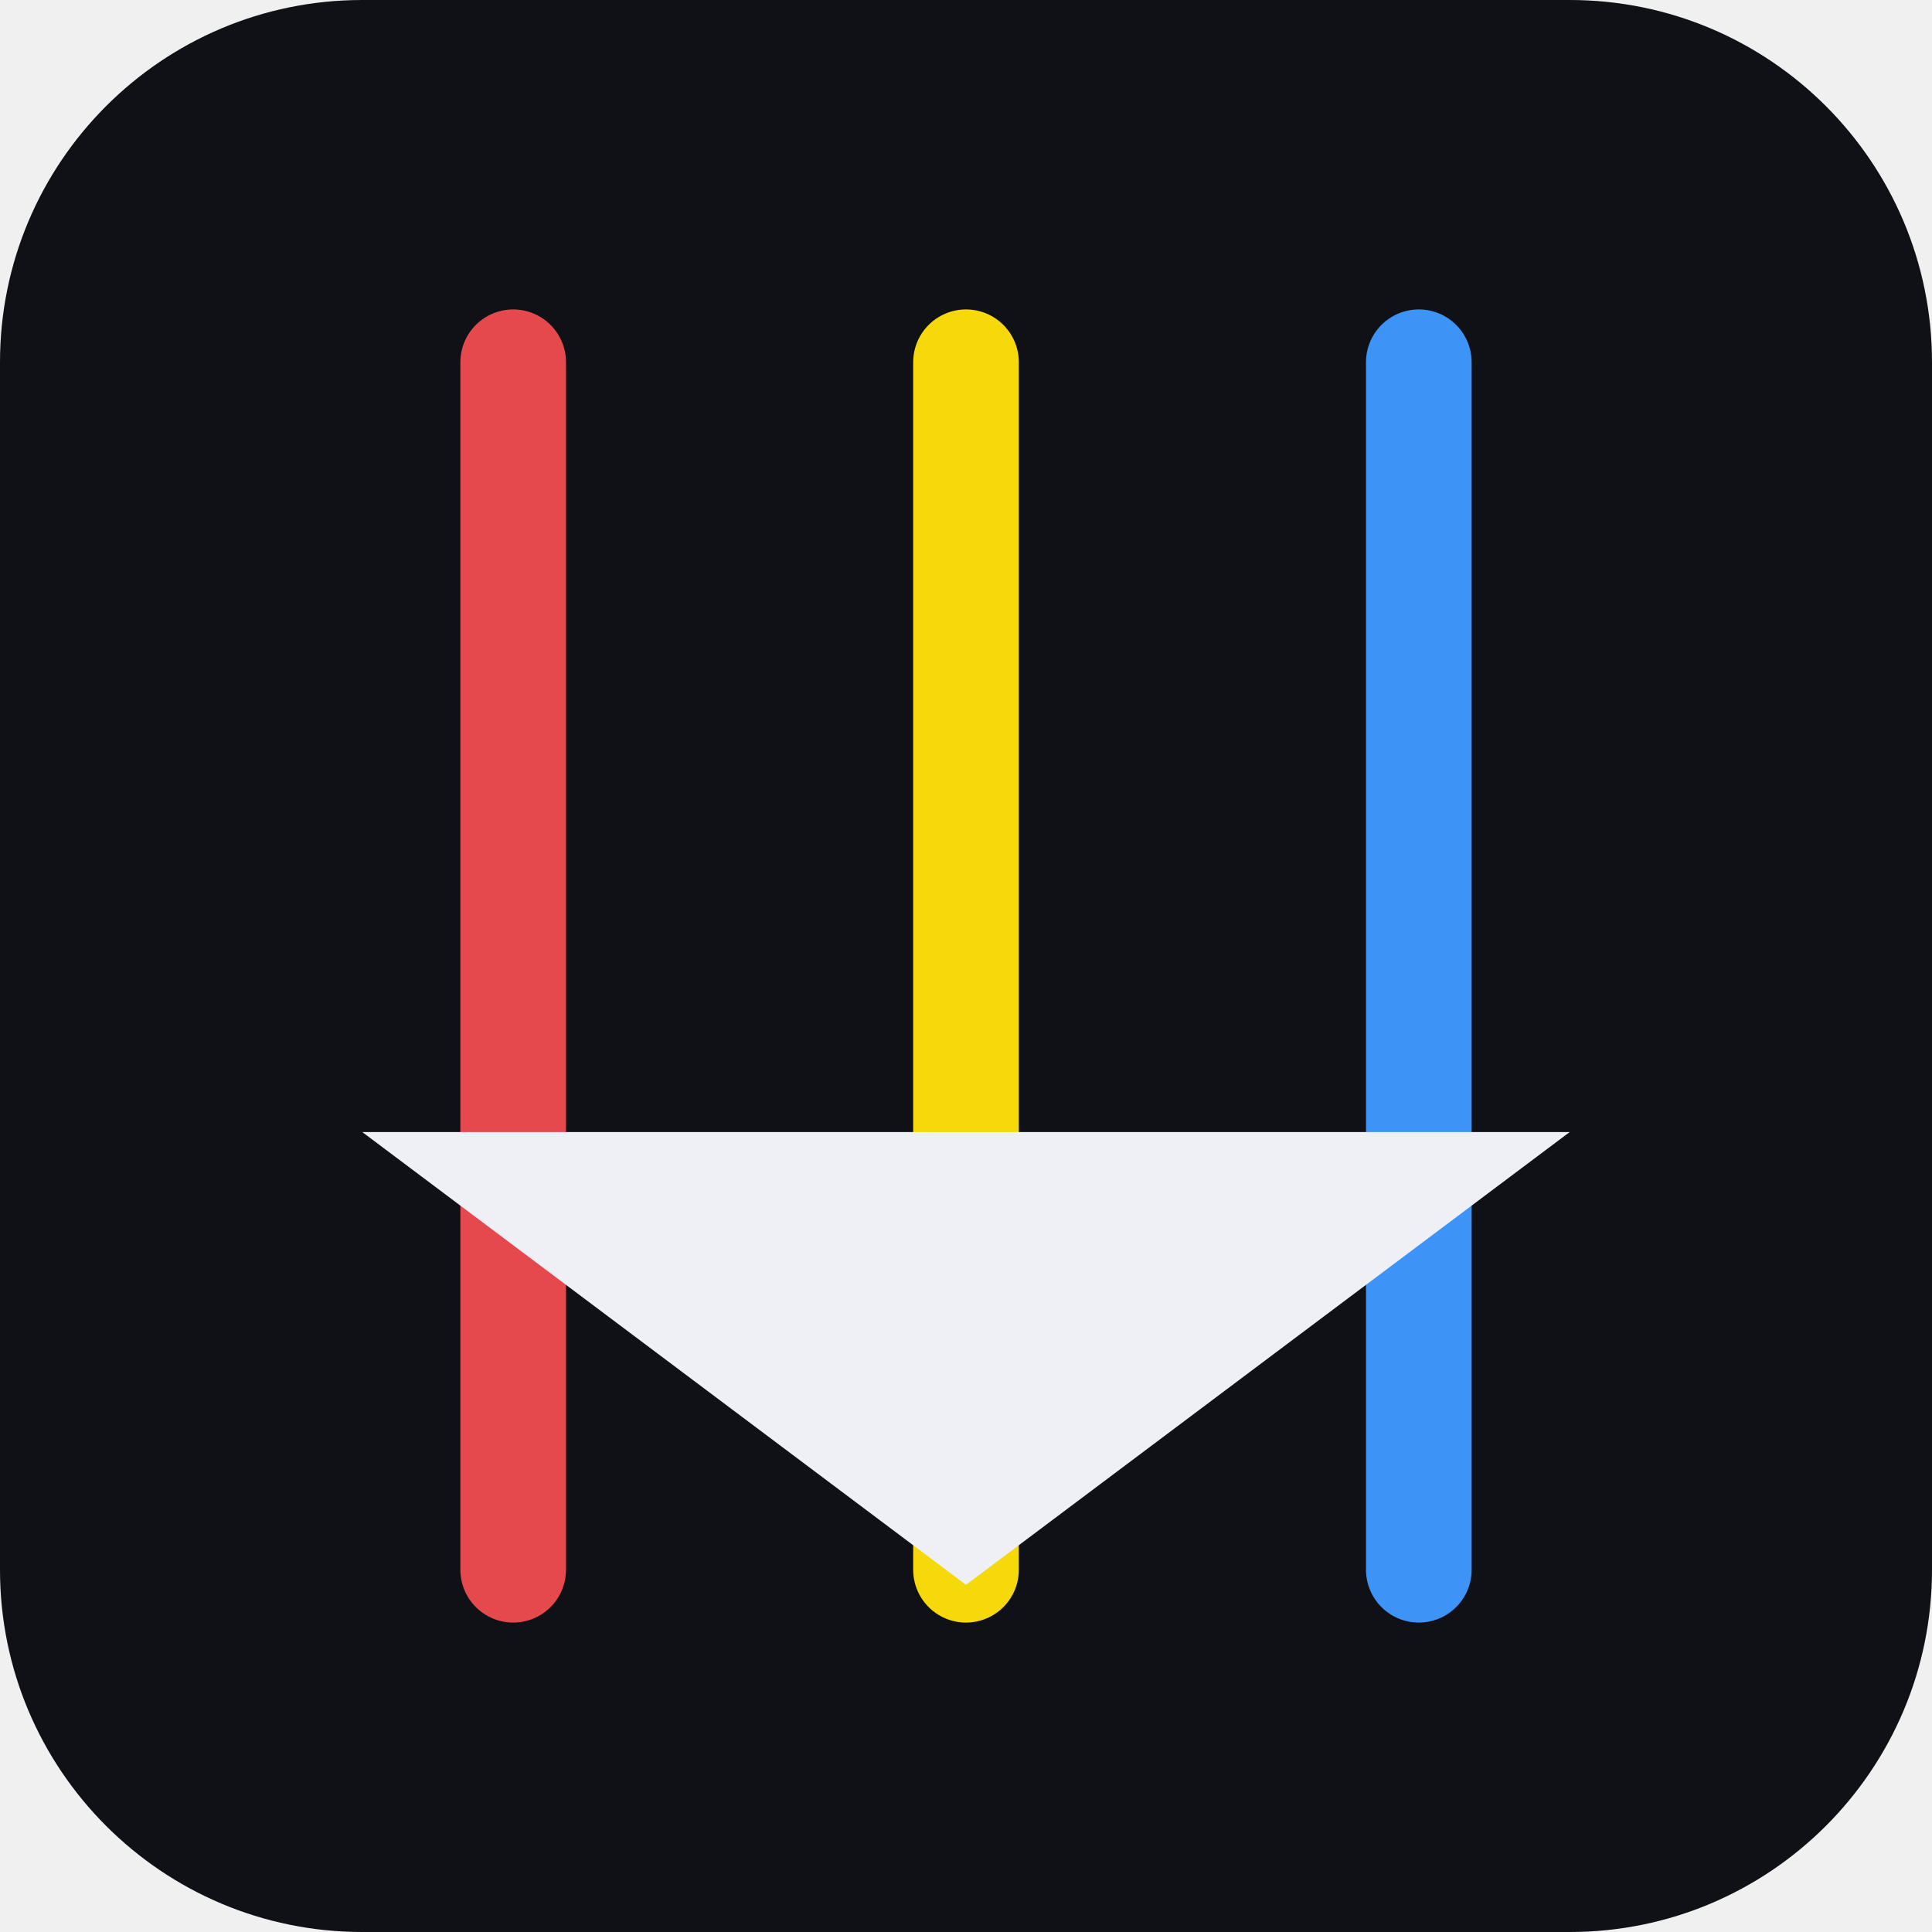
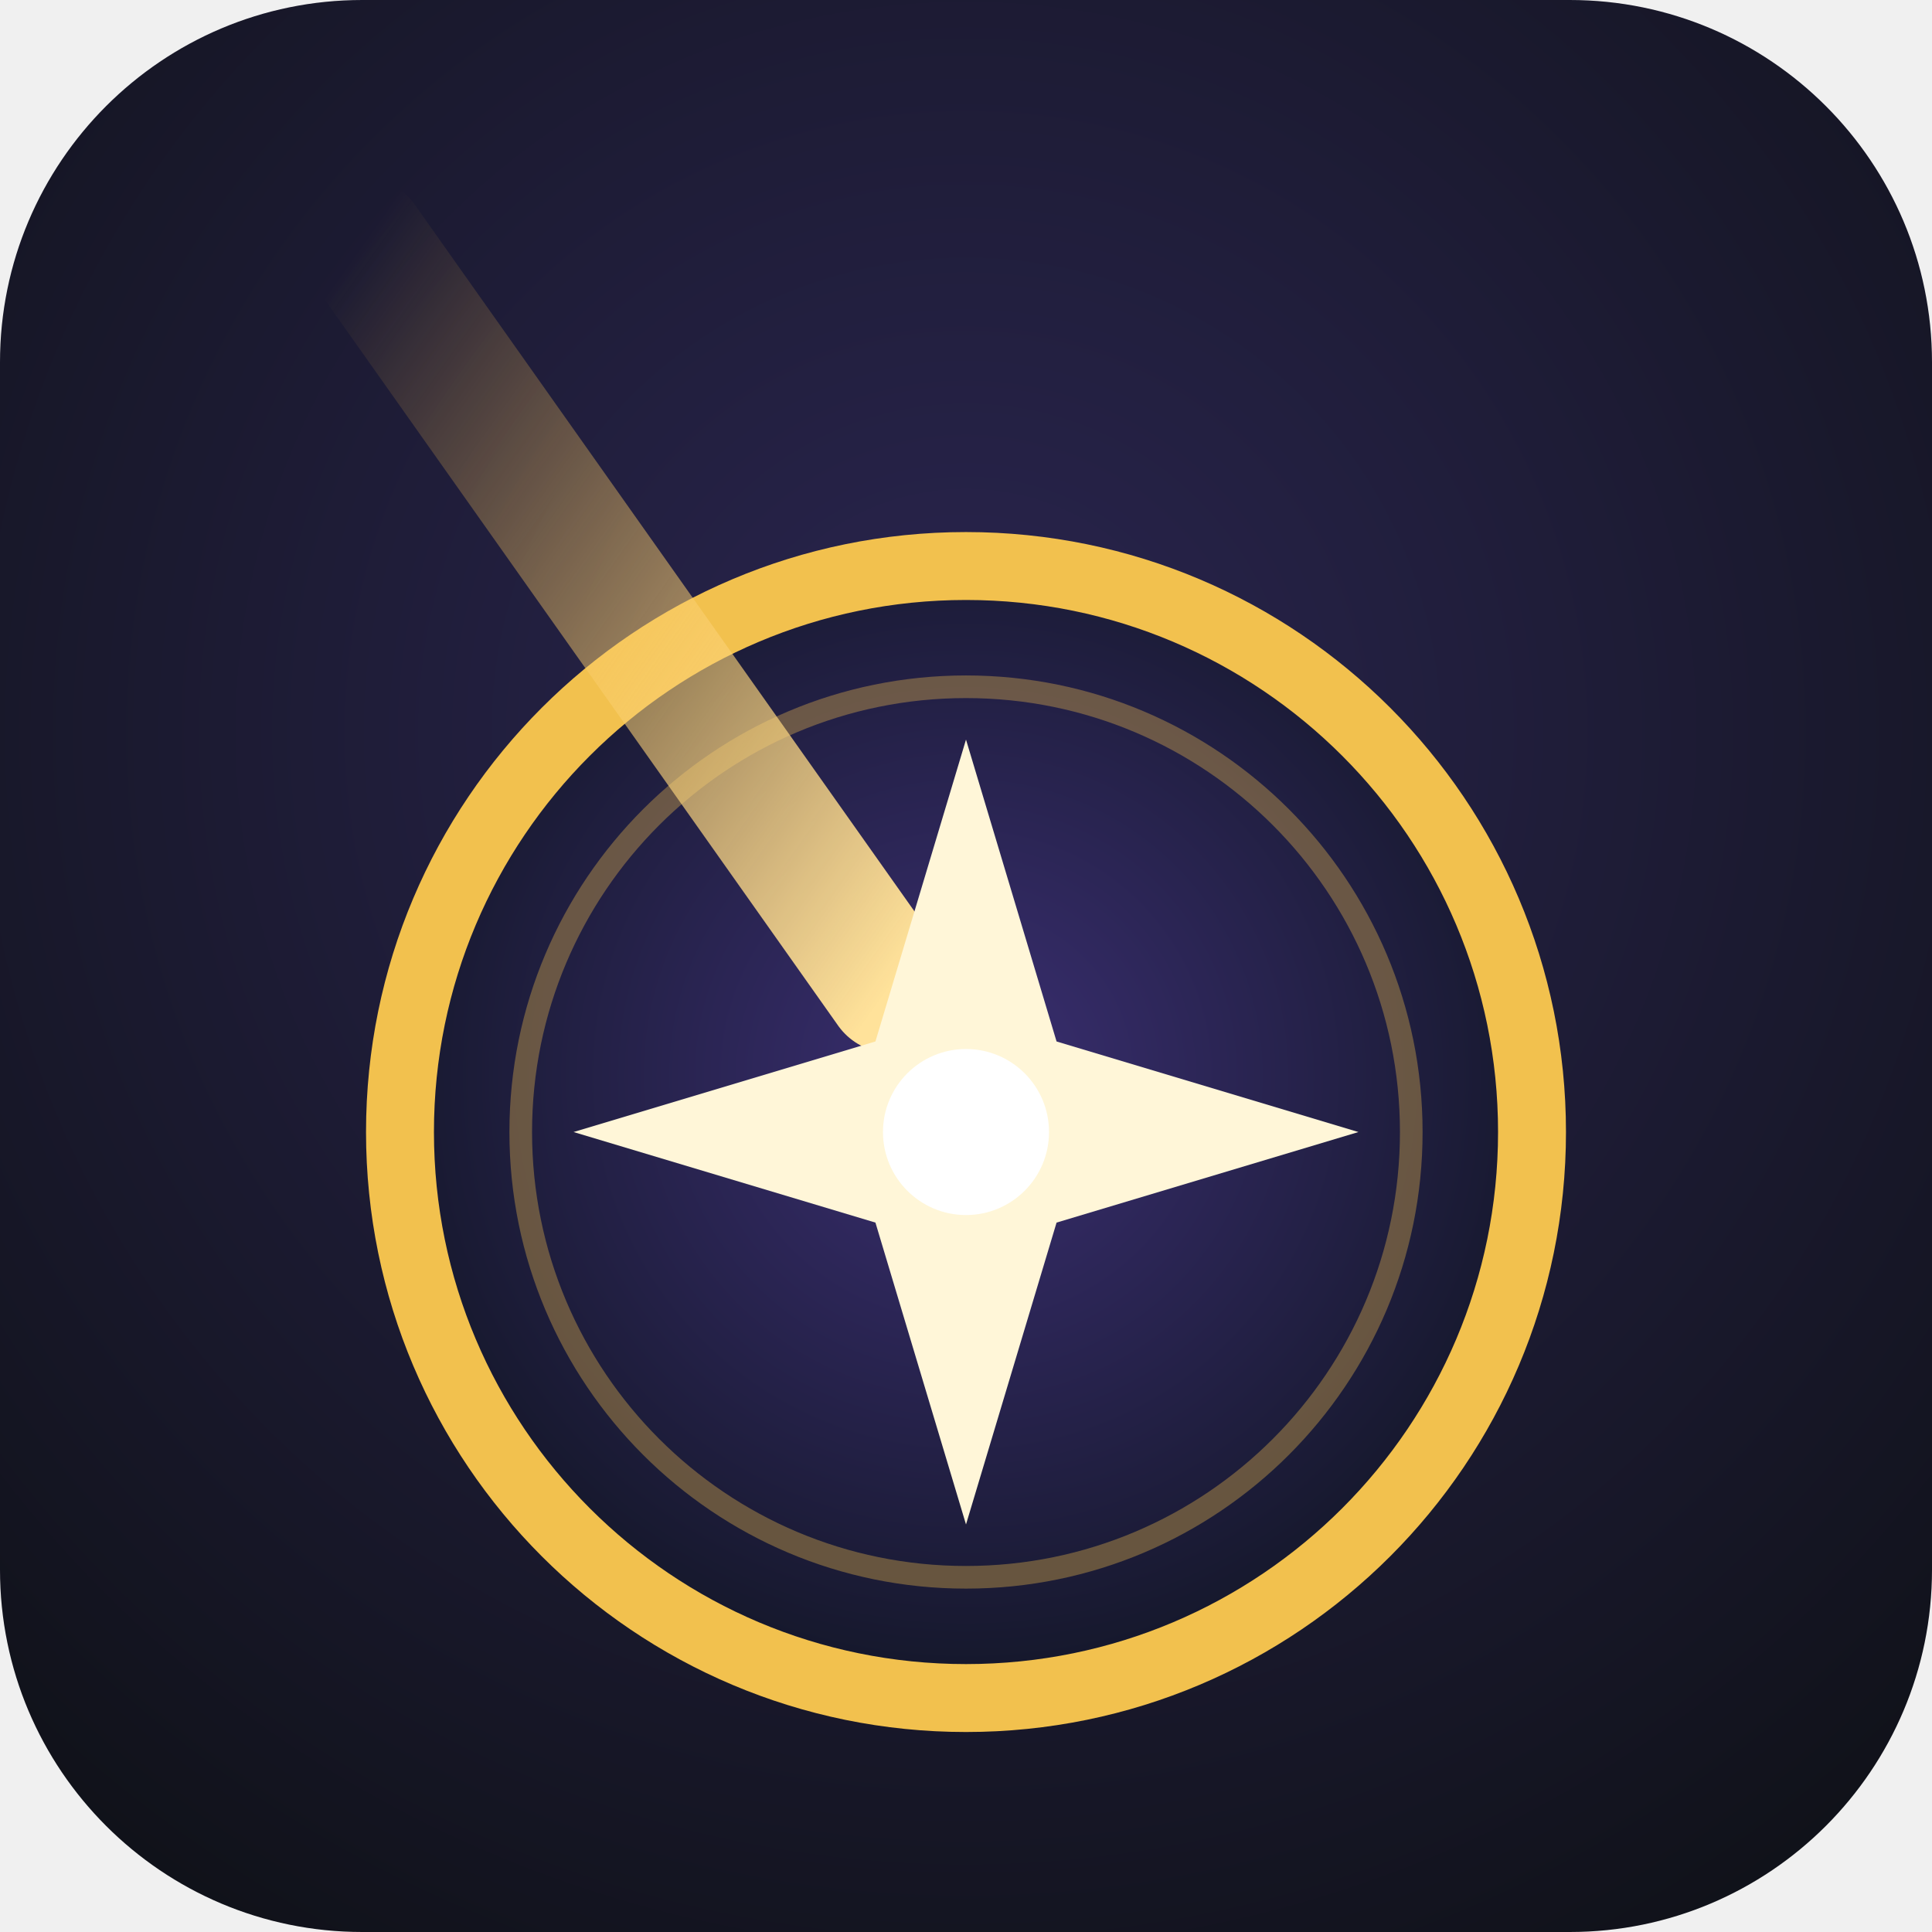
<svg xmlns="http://www.w3.org/2000/svg" viewBox="0 0 512 512">
-   <rect width="512" height="512" rx="96" fill="#0f1117" />
-   <g fill="none" stroke-width="28" stroke-linecap="round">
-     <path d="M136 96v320" stroke="#e5484d" />
-     <path d="M256 96v320" stroke="#f5d90a" />
-     <path d="M376 96v320" stroke="#3e93f7" />
-   </g>
-   <path d="M96 300h320l-160 120z" fill="#eef0f6" />
+   <defs>
+     <radialGradient id="bg" cx="50%" cy="38%" r="75%">
+       <stop offset="0" stop-color="#2a2550" />
+       <stop offset="1" stop-color="#0f1117" />
+     </radialGradient>
+     <radialGradient id="orb" cx="50%" cy="45%" r="55%">
+       <stop offset="0" stop-color="#3b2f73" />
+       <stop offset="1" stop-color="#141729" />
+     </radialGradient>
+     <linearGradient id="tail" x1="0" y1="0" x2="1" y2="1">
+       <stop offset="0" stop-color="#f5b83d" stop-opacity="0" />
+       <stop offset="1" stop-color="#ffe29a" />
+     </linearGradient>
+   </defs>
+   <rect width="512" height="512" rx="96" fill="url(#bg)" />
+   <circle cx="256" cy="300" r="150" fill="url(#orb)" stroke="#f2c14e" stroke-width="18" />
+   <circle cx="256" cy="300" r="118" fill="none" stroke="#f2c14e" stroke-opacity="0.35" stroke-width="6" />
+   <path d="M96 64 L236 262" stroke="url(#tail)" stroke-width="34" stroke-linecap="round" />
+   <path d="M256 196 L280 276 L360 300 L280 324 L256 404 L232 324 L152 300 L232 276 Z" fill="#fff6d8" />
+   <circle cx="256" cy="300" r="22" fill="#ffffff" />
</svg>
